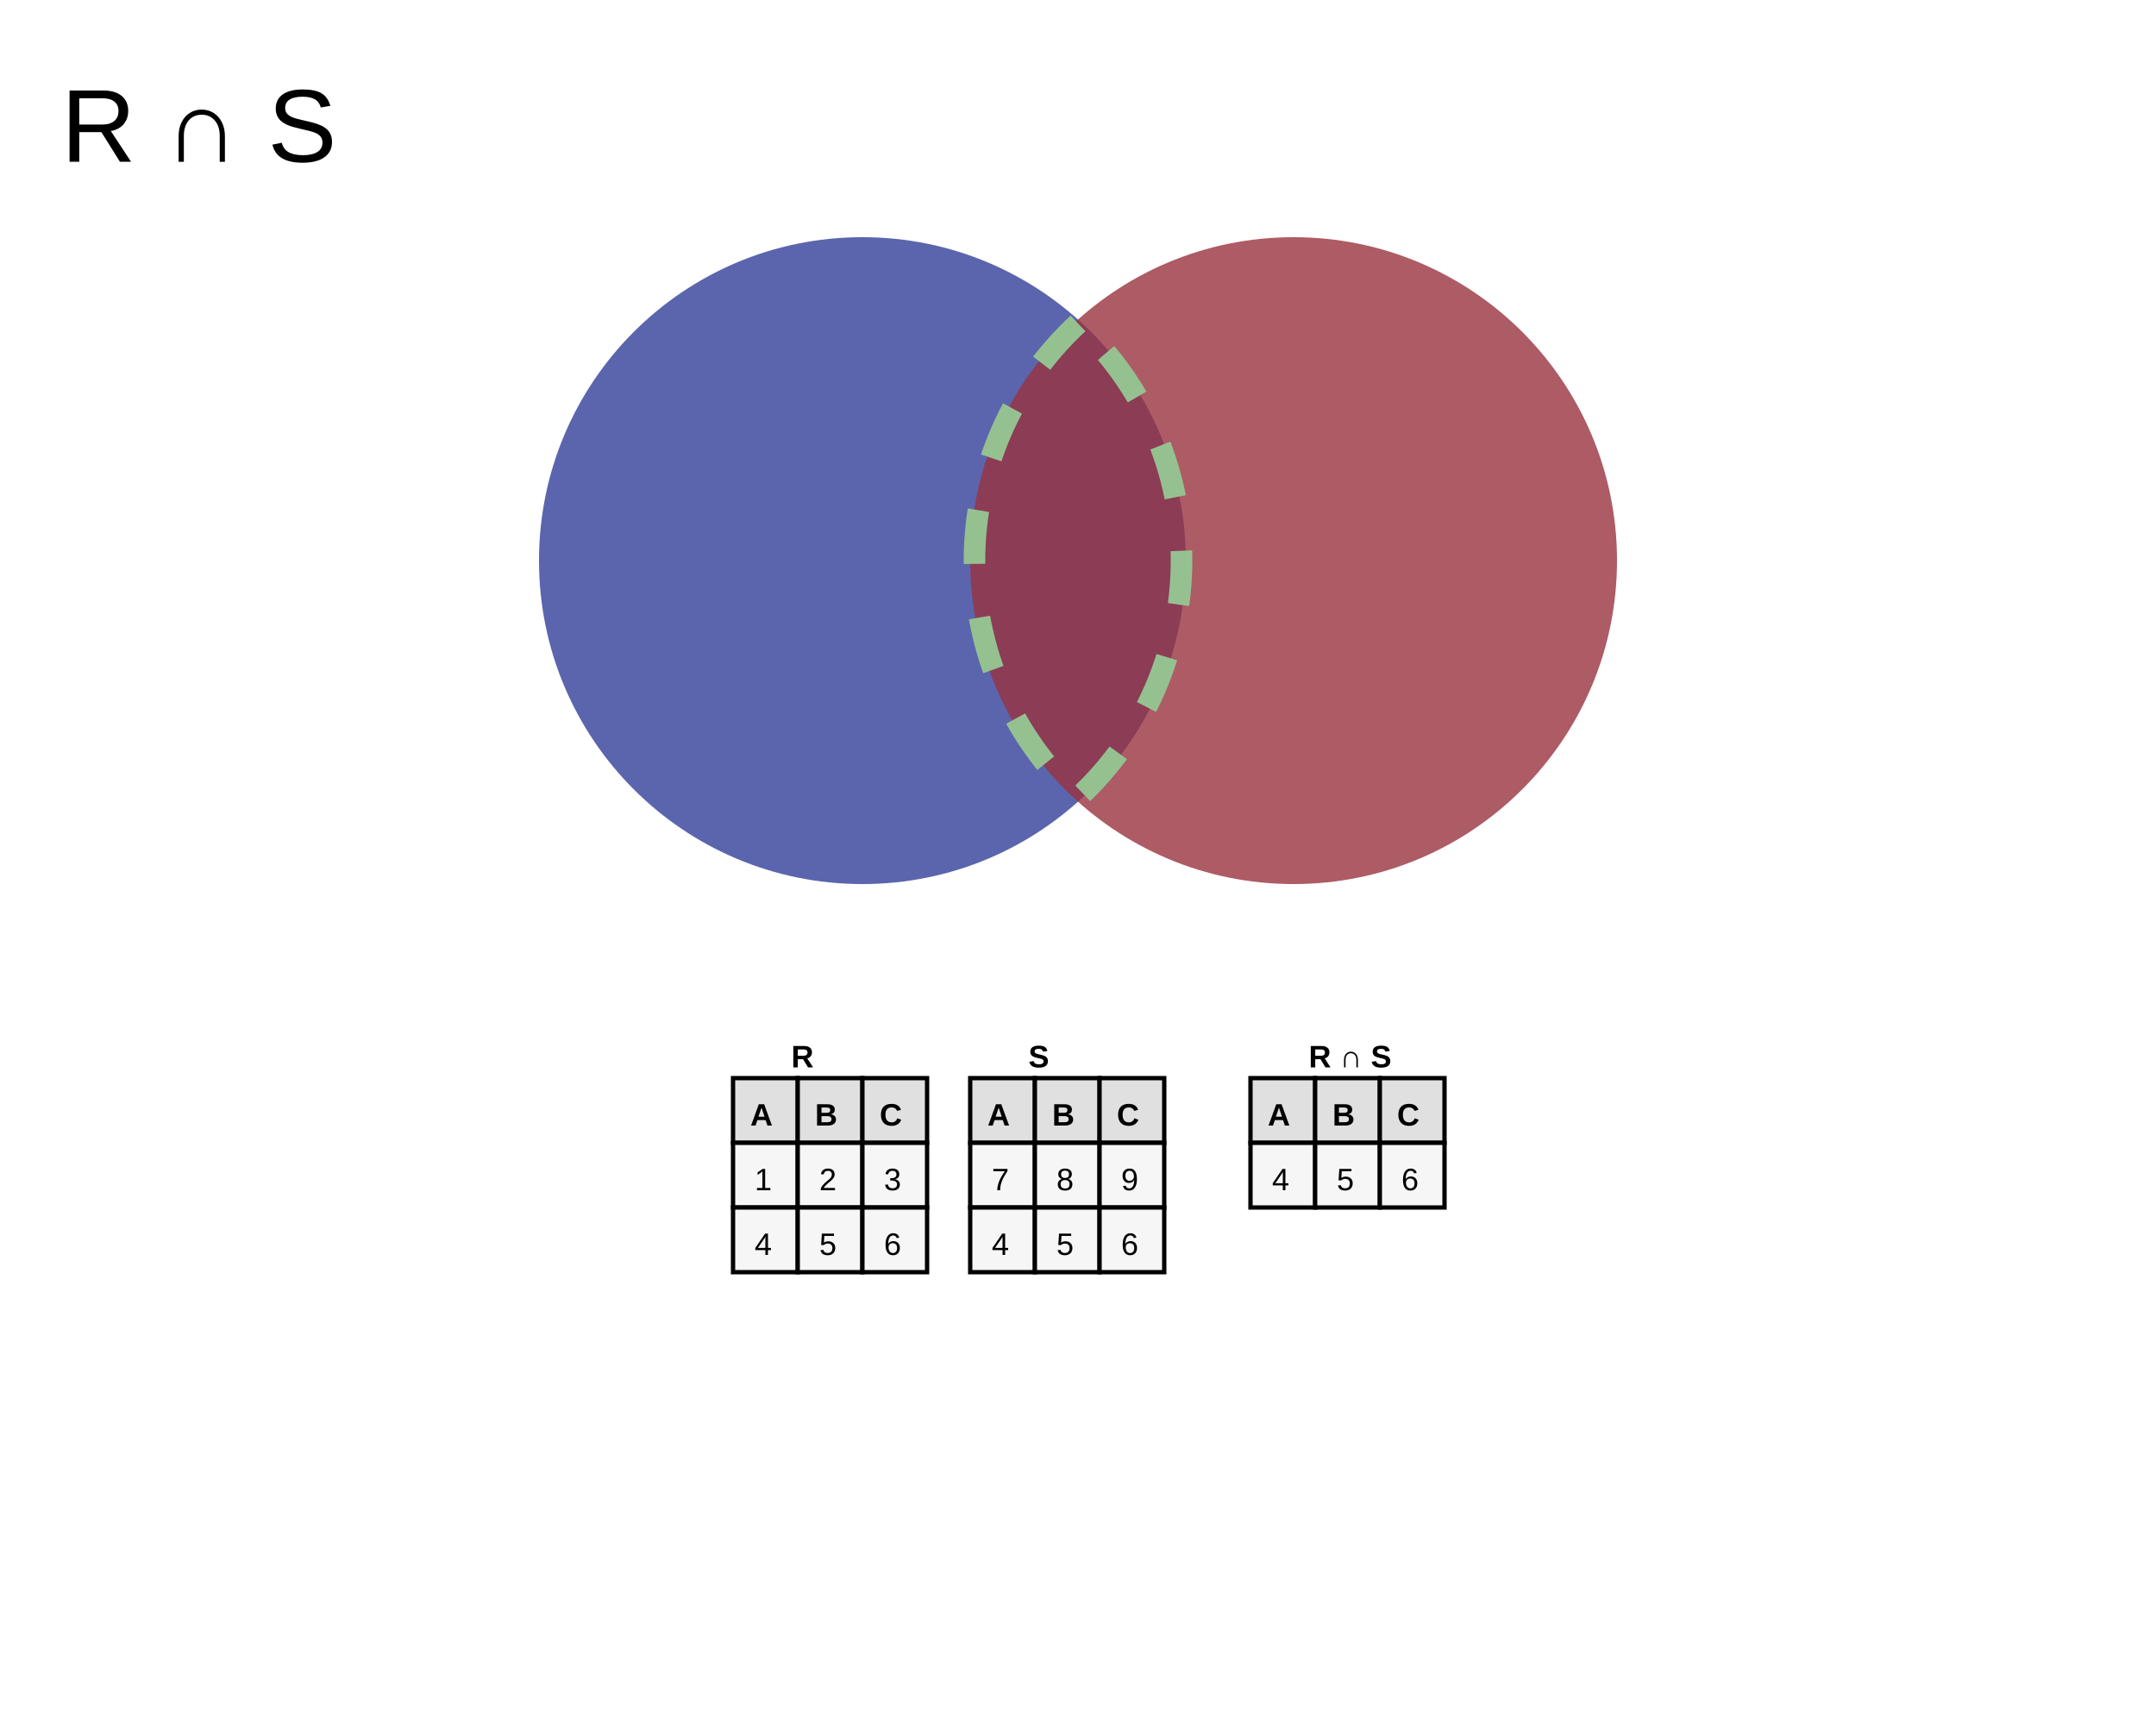
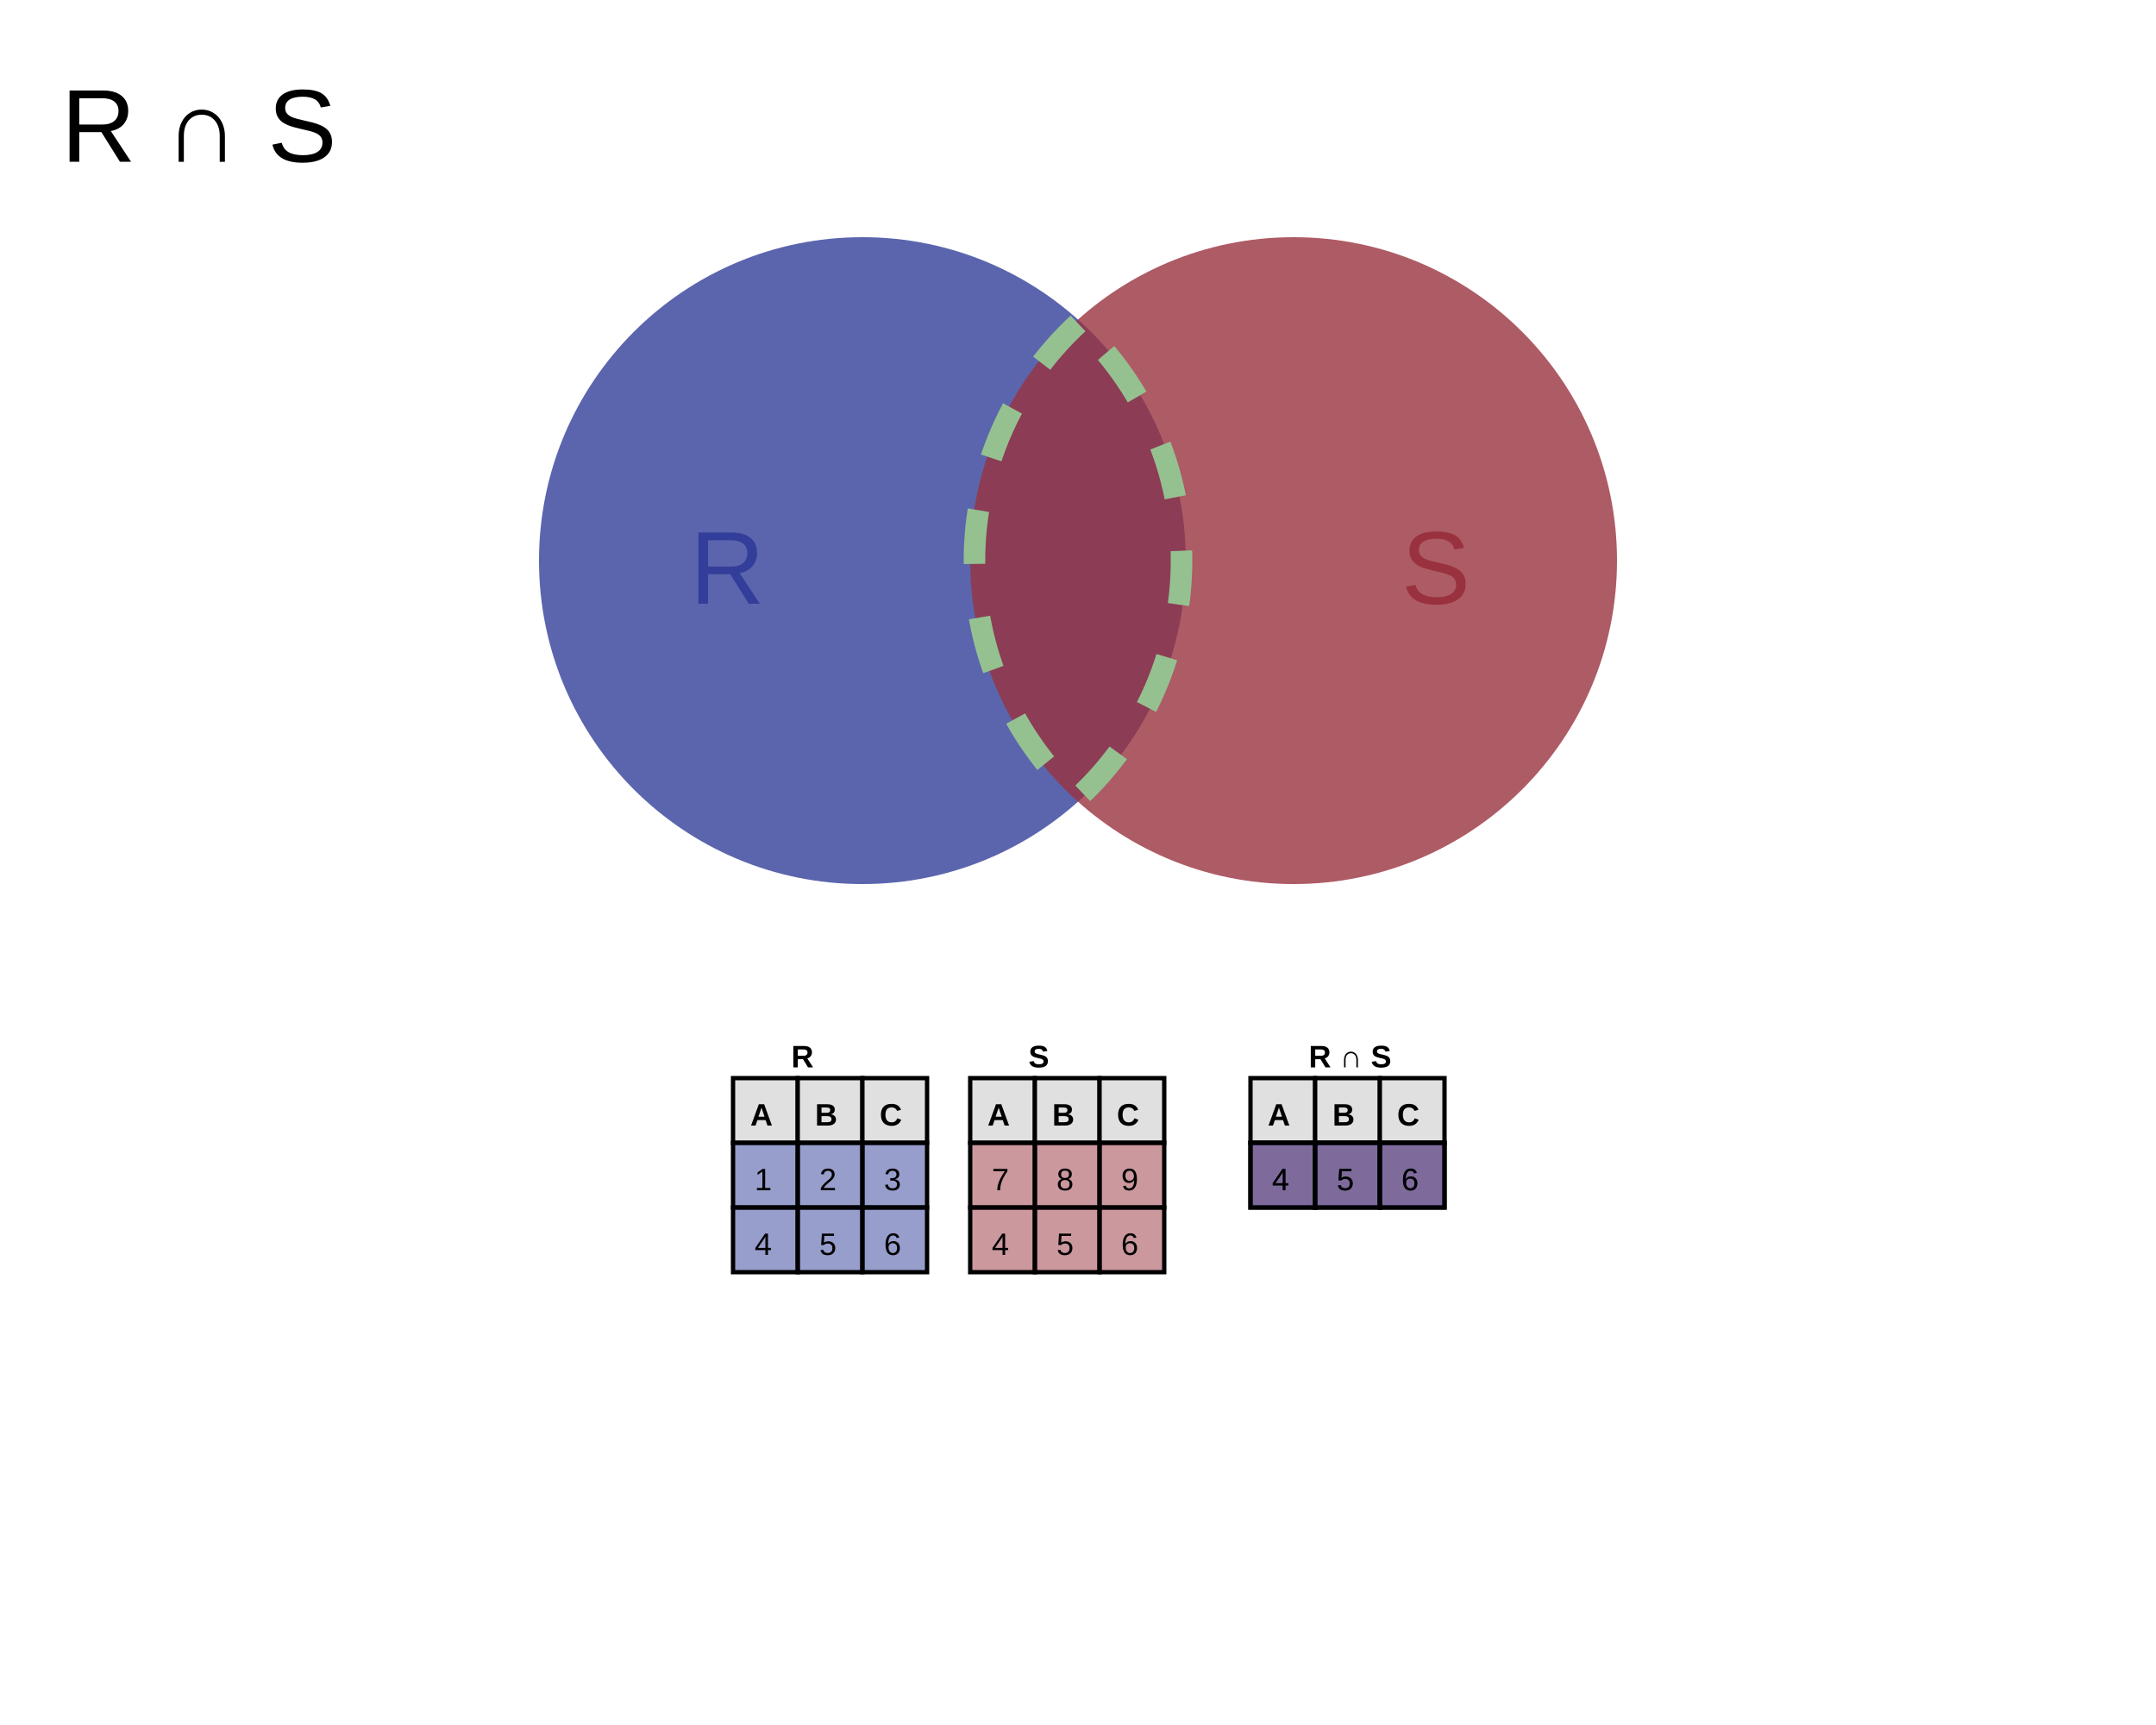
<svg xmlns="http://www.w3.org/2000/svg" xmlns:xlink="http://www.w3.org/1999/xlink" version="1.1" id="Layer_1" x="0px" y="0px" width="1000px" height="800px" xml:space="preserve">
  <defs>
-     <rect id="c" width="30" height="30" x="0" class="cell" />
+     <rect id="cr" width="30" height="30" x="0" class="cellR" />
+     <rect id="cs" width="30" height="30" x="0" class="cellS" />
    <rect id="h" width="30" height="30" x="0" class="head" />
    <style type="text/css">
      
-         .cell{stroke:black;fill:#f6f6f6;stroke-width:2px;opacity:1;}
+         .cellR{stroke:black;fill:rgba(50, 62, 153, 0.5);stroke-width:2px;}
+         .cellS{stroke:black;fill:rgba(153, 50, 62, 0.5);stroke-width:2px;}
        .head{stroke:black;fill:#e0e0e0;stroke-width:2px;opacity:1;}
        .text{font-family: Arial, 'Helvetica Neue', Helvetica, sans-serif; font-size: 1.2em;font-weight:bold;}
      
   </style>
  </defs>
  <circle cx="400" cy="260" fill="#323E99" opacity="0.8" stroke-width="5" r="150">
</circle>
+   <text x="320" y="280" style="font-family: Arial, 'Helvetica Neue', Helvetica, sans-serif; font-size: 4em; text-align: center;fill:#323E99;">R</text>
  <circle cx="600" cy="260" fill="#99323e" opacity="0.8" stroke-width="5" r="150">
</circle>
+   <text x="650" y="280" style="font-family: Arial, 'Helvetica Neue', Helvetica, sans-serif; font-size: 4em; text-align: center;fill:#99323e;">S</text>
  <path d="M 500,150 A 150 150 0 0 0 500,370 A 150 150 0 0 0 500,150" fill="none" stroke="#95C191" stroke-dasharray="25" stroke-dashoffset="0" stroke-width="10">
    <animate attributeName="stroke-dashoffset" from="0" to="100" dur="4s" repeatCount="indefinite" />
  </path>
  <text x="15" y="75" style="font-family: Arial, 'Helvetica Neue', Helvetica, sans-serif; font-size: 4em; text-align: center;">
R ∩ S
</text>
  <g transform="translate(340,500)">
    <g transform="translate(0,0)">
      <text width="30" heigth="30" transform="translate(15, -5)" class="text">
  R
  </text>
      <g transform="translate( 0,  0)">
        <use xlink:href="#h" />
        <text width="30" heigth="30" transform="translate(8, 22)" class="text">A</text>
      </g>
      <g transform="translate(30,  0)">
        <use xlink:href="#h" />
        <text width="30" heigth="30" transform="translate(8, 22)" class="text">B</text>
      </g>
      <g transform="translate(60,  0)">
        <use xlink:href="#h" />
        <text width="30" heigth="30" transform="translate(8, 22)" class="text">C</text>
      </g>
      <g transform="translate( 0, 30)">
-         <use xlink:href="#c" />
+         <use xlink:href="#cr" />
        <text width="30" heigth="30" transform="translate(10, 22)" class="text" style="font-weight:normal;">1</text>
      </g>
      <g transform="translate(30, 30)">
-         <use xlink:href="#c" />
+         <use xlink:href="#cr" />
        <text width="30" heigth="30" transform="translate(10, 22)" class="text" style="font-weight:normal;">2</text>
      </g>
      <g transform="translate(60, 30)">
-         <use xlink:href="#c" />
+         <use xlink:href="#cr" />
        <text width="30" heigth="30" transform="translate(10, 22)" class="text" style="font-weight:normal;">3</text>
      </g>
      <g transform="translate(0, 60)">
-         <use xlink:href="#c" />
+         <use xlink:href="#cr" />
        <text width="30" heigth="30" transform="translate(10, 22)" class="text" style="font-weight:normal;">4</text>
      </g>
      <g transform="translate(30, 60)">
-         <use xlink:href="#c" />
+         <use xlink:href="#cr" />
        <text width="30" heigth="30" transform="translate(10, 22)" class="text" style="font-weight:normal;">5</text>
      </g>
      <g transform="translate(60, 60)">
-         <use xlink:href="#c" />
+         <use xlink:href="#cr" />
        <text width="30" heigth="30" transform="translate(10, 22)" class="text" style="font-weight:normal;">6</text>
      </g>
    </g>
    <g transform="translate(110,0)">
      <text width="30" heigth="30" transform="translate(15, -5)" class="text">
  S
  </text>
      <g transform="translate( 0,  0)">
        <use xlink:href="#h" />
        <text width="30" heigth="30" transform="translate(8, 22)" class="text">A</text>
      </g>
      <g transform="translate(30,  0)">
        <use xlink:href="#h" />
        <text width="30" heigth="30" transform="translate(8, 22)" class="text">B</text>
      </g>
      <g transform="translate(60,  0)">
        <use xlink:href="#h" />
        <text width="30" heigth="30" transform="translate(8, 22)" class="text">C</text>
      </g>
      <g transform="translate( 0, 30)">
-         <use xlink:href="#c" />
+         <use xlink:href="#cs" />
        <text width="30" heigth="30" transform="translate(10, 22)" class="text" style="font-weight:normal;">7</text>
      </g>
      <g transform="translate(30, 30)">
-         <use xlink:href="#c" />
+         <use xlink:href="#cs" />
        <text width="30" heigth="30" transform="translate(10, 22)" class="text" style="font-weight:normal;">8</text>
      </g>
      <g transform="translate(60, 30)">
-         <use xlink:href="#c" />
+         <use xlink:href="#cs" />
        <text width="30" heigth="30" transform="translate(10, 22)" class="text" style="font-weight:normal;">9</text>
      </g>
      <g transform="translate(0, 60)">
-         <use xlink:href="#c" />
+         <use xlink:href="#cs" />
        <text width="30" heigth="30" transform="translate(10, 22)" class="text" style="font-weight:normal;">4</text>
      </g>
      <g transform="translate(30, 60)">
-         <use xlink:href="#c" />
+         <use xlink:href="#cs" />
        <text width="30" heigth="30" transform="translate(10, 22)" class="text" style="font-weight:normal;">5</text>
      </g>
      <g transform="translate(60, 60)">
-         <use xlink:href="#c" />
+         <use xlink:href="#cs" />
        <text width="30" heigth="30" transform="translate(10, 22)" class="text" style="font-weight:normal;">6</text>
      </g>
    </g>
    <g transform="translate(240,0)">
      <text width="30" heigth="30" transform="translate(15, -5)" class="text">
  R ∩ S
  </text>
      <g transform="translate( 0,  0)">
        <use xlink:href="#h" />
        <text width="30" heigth="30" transform="translate(8, 22)" class="text">A</text>
      </g>
      <g transform="translate(30,  0)">
        <use xlink:href="#h" />
        <text width="30" heigth="30" transform="translate(8, 22)" class="text">B</text>
      </g>
      <g transform="translate(60,  0)">
        <use xlink:href="#h" />
        <text width="30" heigth="30" transform="translate(8, 22)" class="text">C</text>
      </g>
      <g transform="translate(0, 30)">
-         <use xlink:href="#c" />
+         <use xlink:href="#cs" />
        <text width="30" heigth="30" transform="translate(10, 22)" class="text" style="font-weight:normal;">4</text>
      </g>
      <g transform="translate(30, 30)">
-         <use xlink:href="#c" />
+         <use xlink:href="#cs" />
        <text width="30" heigth="30" transform="translate(10, 22)" class="text" style="font-weight:normal;">5</text>
      </g>
      <g transform="translate(60, 30)">
-         <use xlink:href="#c" />
+         <use xlink:href="#cs" />
+         <text width="30" heigth="30" transform="translate(10, 22)" class="text" style="font-weight:normal;">6</text>
+       </g>
+       <g transform="translate(0, 30)">
+         <use xlink:href="#cr" />
+         <text width="30" heigth="30" transform="translate(10, 22)" class="text" style="font-weight:normal;">4</text>
+       </g>
+       <g transform="translate(30, 30)">
+         <use xlink:href="#cr" />
+         <text width="30" heigth="30" transform="translate(10, 22)" class="text" style="font-weight:normal;">5</text>
+       </g>
+       <g transform="translate(60, 30)">
+         <use xlink:href="#cr" />
        <text width="30" heigth="30" transform="translate(10, 22)" class="text" style="font-weight:normal;">6</text>
      </g>
    </g>
  </g>
</svg>
